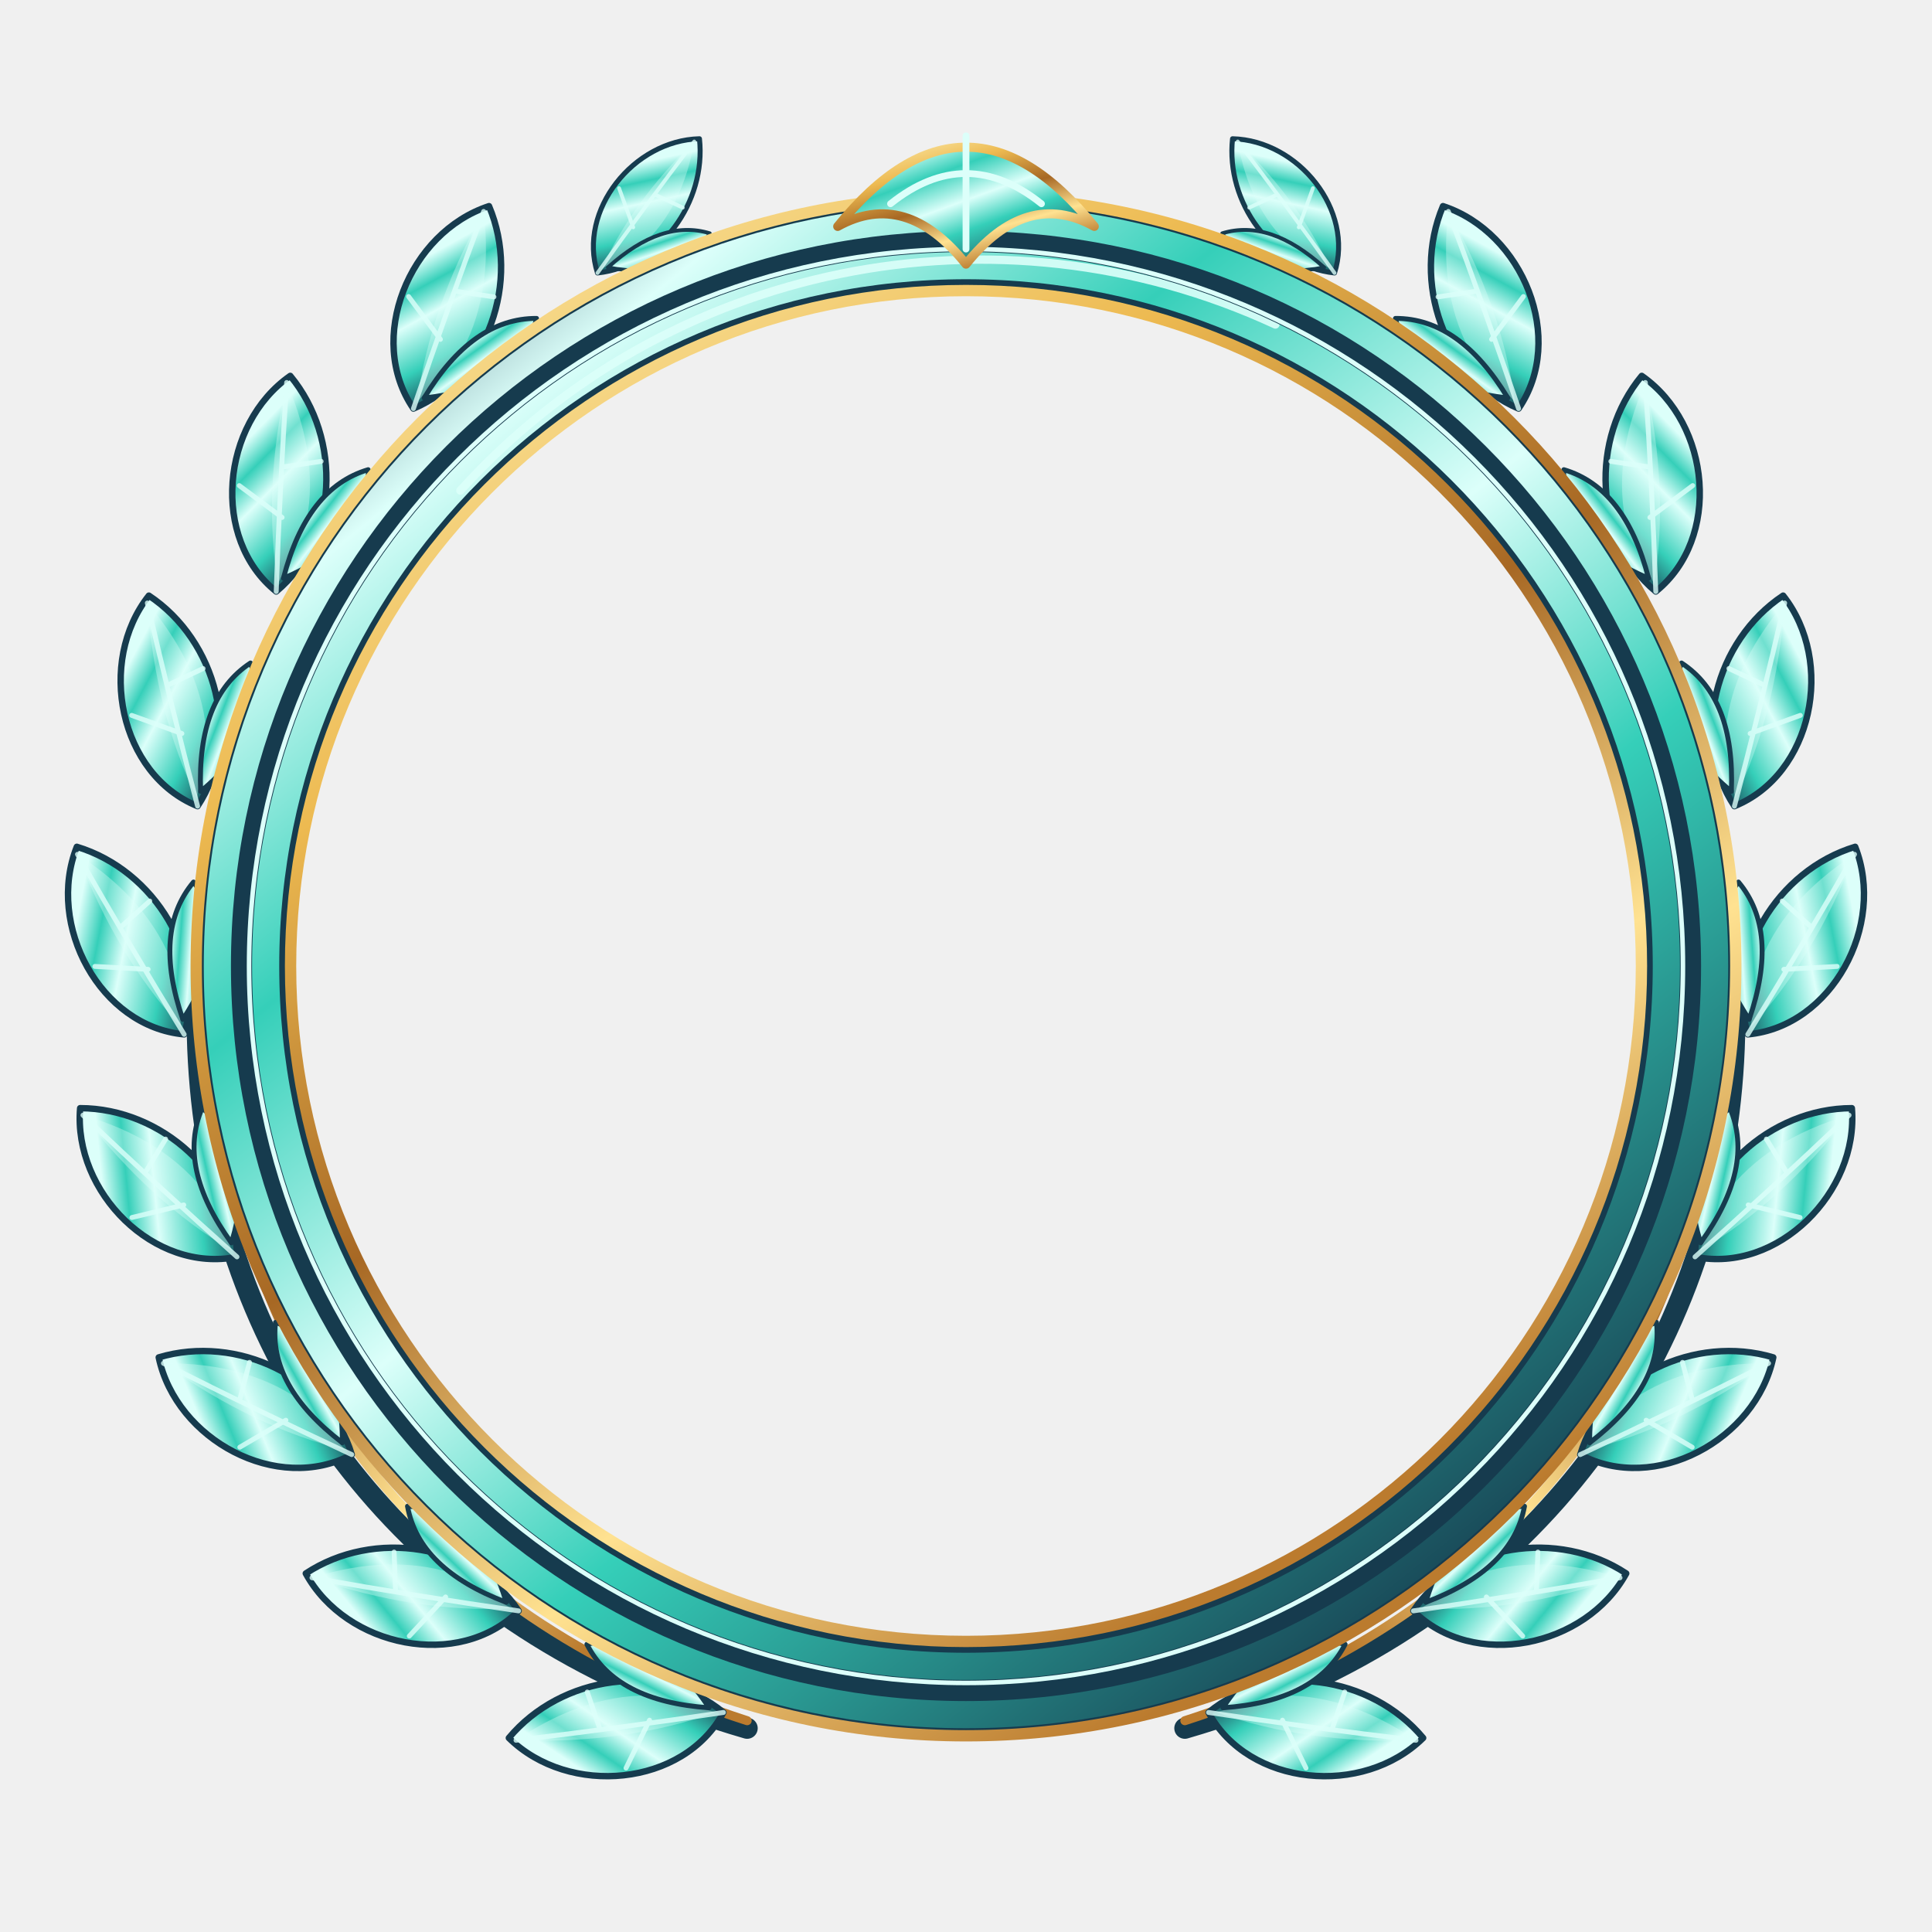
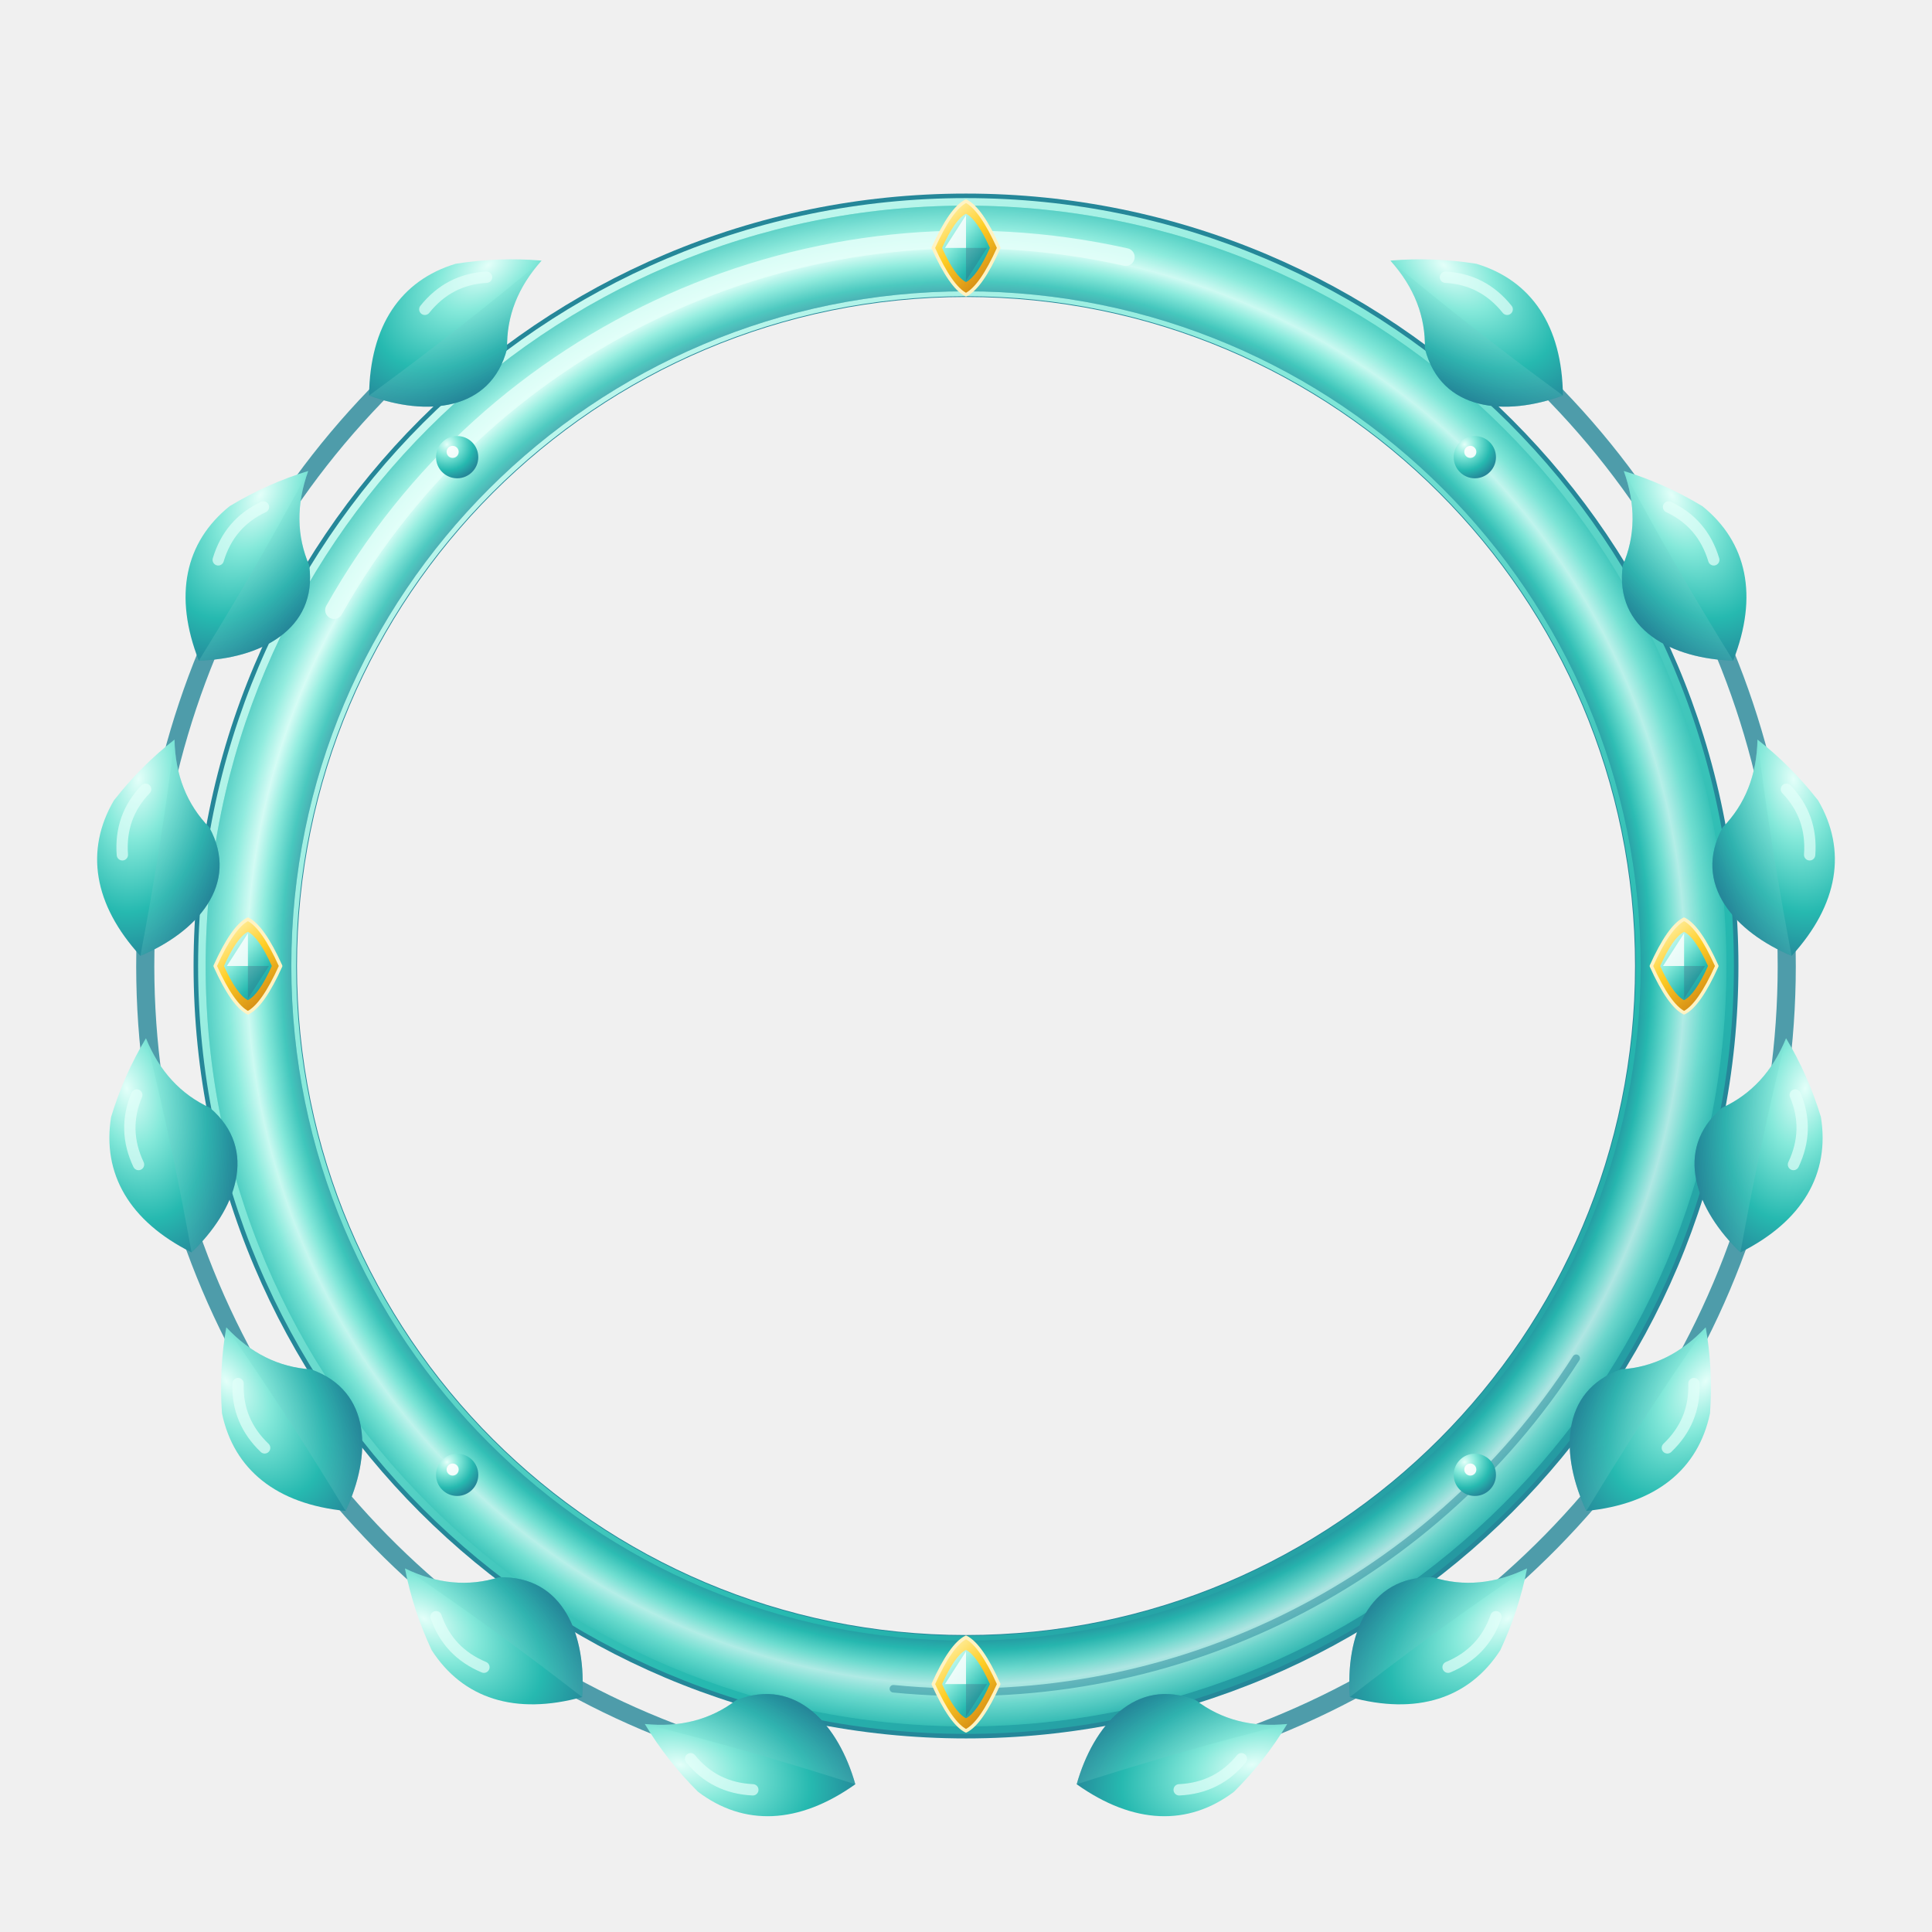
<svg xmlns="http://www.w3.org/2000/svg" width="256" height="256" viewBox="0 0 256 256">
+   <defs id="lf-native-defs">
+     <linearGradient id="lf-metal" x1=".15" y1="0" x2=".8" y2="1">
+       <stop stop-color="#D5FFF9" />
+       <stop offset=".48" stop-color="#70DDD6" />
+       <stop offset="1" stop-color="#3C9CAB" />
+     </linearGradient>
+     <linearGradient id="lf-gold" x1=".15" y1="0" x2=".8" y2="1">
+       <stop stop-color="#FFFBC1" />
+       <stop offset=".48" stop-color="#FFD34C" />
+       <stop offset="1" stop-color="#E6A13F" />
+     </linearGradient>
+     <linearGradient id="lf-silver" x1=".15" y1="0" x2=".8" y2="1">
+       <stop stop-color="#FFFFFF" />
+       <stop offset=".48" stop-color="#DBEAFF" />
+       <stop offset="1" stop-color="#94AEDC" />
+     </linearGradient>
+     <radialGradient id="lf-surface" cx=".26" cy=".1" r="1.1">
+       <stop stop-color="#7FE3E0" />
+       <stop offset=".52" stop-color="#318EAF" />
+       <stop offset="1" stop-color="#314B81" />
+     </radialGradient>
+     <linearGradient id="lf-gloss" x1="0" y1="0" x2=".9" y2="1">
+       <stop stop-color="#FFFFFF" stop-opacity=".65" />
+       <stop offset="1" stop-color="#FFFFFF" stop-opacity="0" />
+     </linearGradient>
+     <linearGradient id="lf-shade" x1="0" y1="0" x2="0" y2="1">
+       <stop stop-color="#31418B" stop-opacity="0" />
+       <stop offset="1" stop-color="#31418B" stop-opacity=".3" />
+     </linearGradient>
+   </defs>
  <defs>
    <linearGradient id="band" x1="0" y1="0" x2=".8" y2="1">
      <stop offset="0" stop-color="#163b4e" />
      <stop offset="0.16" stop-color="#dcfffa" />
      <stop offset="0.33" stop-color="#35cfb9" />
      <stop offset="0.52" stop-color="#dcfffa" />
      <stop offset="0.68" stop-color="#35cfb9" />
      <stop offset="1" stop-color="#163b4e" />
    </linearGradient>
    <linearGradient id="leaf" x1="0" y1="1" x2=".5" y2="0">
      <stop offset="0" stop-color="#163b4e" />
      <stop offset="0.3" stop-color="#35cfb9" />
      <stop offset="0.62" stop-color="#dcfffa" />
      <stop offset="0.82" stop-color="#35cfb9" />
      <stop offset="1" stop-color="#dcfffa" />
    </linearGradient>
    <linearGradient id="gold" x1="0" y1="0" x2=".6" y2="1">
      <stop offset="0" stop-color="#fff5bd" />
      <stop offset="0.3" stop-color="#edba51" />
      <stop offset="0.55" stop-color="#a76824" />
      <stop offset="0.78" stop-color="#ffe291" />
      <stop offset="1" stop-color="#bb7b2e" />
    </linearGradient>
    <linearGradient id="enamel" x1="0" y1="0" x2="0" y2="1">
      <stop offset="0" stop-color="#dcfffa" />
      <stop offset="0.32" stop-color="#35cfb9" />
      <stop offset="0.7" stop-color="#163b4e" />
      <stop offset="1" stop-color="#35cfb9" />
    </linearGradient>
  </defs>
-   <g stroke-linecap="round" stroke-linejoin="round">
-     <path d="M99 229C16 205 1 106 69 44" fill="none" stroke="#163b4e" stroke-width="2.8" />
-     <path d="M99 228C18 202 5 107 69 44" fill="none" stroke="url(#gold)" stroke-width="1.2" />
-     <g transform="translate(95.86 226.91) rotate(198) scale(1)">
-       <path d="M0 0C2 -11 16 -17 26 -12C22 -2 10 4 0 0Z" fill="url(#leaf)" stroke="#163b4e" stroke-width=".85" />
-       <path d="M1 -.3Q11 -8 25 -12Q18 -3 9 -.6Z" fill="#dcfffa" opacity=".35" />
-       <path d="M0 0Q12 -6 25 -12M9 -4L10 -11M15 -7L18 -3" fill="none" stroke="#dcfffa" stroke-width=".65" opacity=".8" />
-       <path d="M2 0Q12 8 20 3Q14 -3 2 0Z" fill="url(#leaf)" stroke="#163b4e" stroke-width=".65" />
-     </g>
-     <g transform="translate(68.72 213.45) rotate(214.75) scale(1)">
-       <path d="M0 0C2 -11 16 -17 26 -12C22 -2 10 4 0 0Z" fill="url(#leaf)" stroke="#163b4e" stroke-width=".85" />
-       <path d="M1 -.3Q11 -8 25 -12Q18 -3 9 -.6Z" fill="#dcfffa" opacity=".35" />
-       <path d="M0 0Q12 -6 25 -12M9 -4L10 -11M15 -7L18 -3" fill="none" stroke="#dcfffa" stroke-width=".65" opacity=".8" />
-       <path d="M2 0Q12 8 20 3Q14 -3 2 0Z" fill="url(#leaf)" stroke="#163b4e" stroke-width=".65" />
-     </g>
-     <g transform="translate(46.61 192.74) rotate(231.5) scale(1)">
-       <path d="M0 0C2 -11 16 -17 26 -12C22 -2 10 4 0 0Z" fill="url(#leaf)" stroke="#163b4e" stroke-width=".85" />
-       <path d="M1 -.3Q11 -8 25 -12Q18 -3 9 -.6Z" fill="#dcfffa" opacity=".35" />
-       <path d="M0 0Q12 -6 25 -12M9 -4L10 -11M15 -7L18 -3" fill="none" stroke="#dcfffa" stroke-width=".65" opacity=".8" />
-       <path d="M2 0Q12 8 20 3Q14 -3 2 0Z" fill="url(#leaf)" stroke="#163b4e" stroke-width=".65" />
-     </g>
-     <g transform="translate(31.4 166.54) rotate(248.25) scale(1)">
-       <path d="M0 0C2 -11 16 -17 26 -12C22 -2 10 4 0 0Z" fill="url(#leaf)" stroke="#163b4e" stroke-width=".85" />
-       <path d="M1 -.3Q11 -8 25 -12Q18 -3 9 -.6Z" fill="#dcfffa" opacity=".35" />
-       <path d="M0 0Q12 -6 25 -12M9 -4L10 -11M15 -7L18 -3" fill="none" stroke="#dcfffa" stroke-width=".65" opacity=".8" />
-       <path d="M2 0Q12 8 20 3Q14 -3 2 0Z" fill="url(#leaf)" stroke="#163b4e" stroke-width=".65" />
-     </g>
-     <g transform="translate(24.4 137.06) rotate(265) scale(1)">
-       <path d="M0 0C2 -11 16 -17 26 -12C22 -2 10 4 0 0Z" fill="url(#leaf)" stroke="#163b4e" stroke-width=".85" />
-       <path d="M1 -.3Q11 -8 25 -12Q18 -3 9 -.6Z" fill="#dcfffa" opacity=".35" />
-       <path d="M0 0Q12 -6 25 -12M9 -4L10 -11M15 -7L18 -3" fill="none" stroke="#dcfffa" stroke-width=".65" opacity=".8" />
-       <path d="M2 0Q12 8 20 3Q14 -3 2 0Z" fill="url(#leaf)" stroke="#163b4e" stroke-width=".65" />
-     </g>
-     <g transform="translate(26.18 106.82) rotate(281.75) scale(1)">
-       <path d="M0 0C2 -11 16 -17 26 -12C22 -2 10 4 0 0Z" fill="url(#leaf)" stroke="#163b4e" stroke-width=".85" />
-       <path d="M1 -.3Q11 -8 25 -12Q18 -3 9 -.6Z" fill="#dcfffa" opacity=".35" />
-       <path d="M0 0Q12 -6 25 -12M9 -4L10 -11M15 -7L18 -3" fill="none" stroke="#dcfffa" stroke-width=".65" opacity=".8" />
-       <path d="M2 0Q12 8 20 3Q14 -3 2 0Z" fill="url(#leaf)" stroke="#163b4e" stroke-width=".65" />
-     </g>
-     <g transform="translate(36.6 78.38) rotate(298.5) scale(1)">
-       <path d="M0 0C2 -11 16 -17 26 -12C22 -2 10 4 0 0Z" fill="url(#leaf)" stroke="#163b4e" stroke-width=".85" />
-       <path d="M1 -.3Q11 -8 25 -12Q18 -3 9 -.6Z" fill="#dcfffa" opacity=".35" />
-       <path d="M0 0Q12 -6 25 -12M9 -4L10 -11M15 -7L18 -3" fill="none" stroke="#dcfffa" stroke-width=".65" opacity=".8" />
-       <path d="M2 0Q12 8 20 3Q14 -3 2 0Z" fill="url(#leaf)" stroke="#163b4e" stroke-width=".65" />
-     </g>
-     <g transform="translate(54.78 54.14) rotate(315.25) scale(1)">
-       <path d="M0 0C2 -11 16 -17 26 -12C22 -2 10 4 0 0Z" fill="url(#leaf)" stroke="#163b4e" stroke-width=".85" />
-       <path d="M1 -.3Q11 -8 25 -12Q18 -3 9 -.6Z" fill="#dcfffa" opacity=".35" />
-       <path d="M0 0Q12 -6 25 -12M9 -4L10 -11M15 -7L18 -3" fill="none" stroke="#dcfffa" stroke-width=".65" opacity=".8" />
-       <path d="M2 0Q12 8 20 3Q14 -3 2 0Z" fill="url(#leaf)" stroke="#163b4e" stroke-width=".65" />
-     </g>
-     <g transform="translate(79.17 36.17) rotate(332) scale(0.78)">
-       <path d="M0 0C2 -11 16 -17 26 -12C22 -2 10 4 0 0Z" fill="url(#leaf)" stroke="#163b4e" stroke-width=".85" />
-       <path d="M1 -.3Q11 -8 25 -12Q18 -3 9 -.6Z" fill="#dcfffa" opacity=".35" />
-       <path d="M0 0Q12 -6 25 -12M9 -4L10 -11M15 -7L18 -3" fill="none" stroke="#dcfffa" stroke-width=".65" opacity=".8" />
-       <path d="M2 0Q12 8 20 3Q14 -3 2 0Z" fill="url(#leaf)" stroke="#163b4e" stroke-width=".65" />
+   <defs>
+     <mask id="lf-center-clear">
+       <rect width="256" height="256" fill="white" />
+       <circle cx="128" cy="128" r="88.75" fill="black" />
+     </mask>
+   </defs>
+   <defs>
+     <radialGradient id="lc-profile" cx=".5" cy=".5" r=".5">
+       <stop offset="0" stop-color="#258799" />
+       <stop offset="0.872" stop-color="#258799" />
+       <stop offset="0.892" stop-color="#26b9b0" />
+       <stop offset="0.917" stop-color="#85e9da" />
+       <stop offset="0.937" stop-color="#e3fff9" />
+       <stop offset="0.962" stop-color="#85e9da" />
+       <stop offset="1" stop-color="#26b9b0" />
+     </radialGradient>
+     <linearGradient id="lc-direction" x1=".12" y1="0" x2=".87" y2="1">
+       <stop offset="0" stop-color="#e3fff9" />
+       <stop offset="0.36" stop-color="#85e9da" />
+       <stop offset="0.72" stop-color="#26b9b0" />
+       <stop offset="1" stop-color="#258799" />
+     </linearGradient>
+     <radialGradient id="lc-leaf" cx=".26" cy=".2" r=".85">
+       <stop offset="0" stop-color="#e3fff9" />
+       <stop offset="0.32" stop-color="#85e9da" />
+       <stop offset="0.72" stop-color="#26b9b0" />
+       <stop offset="1" stop-color="#258799" />
+     </radialGradient>
+     <linearGradient id="lc-leaf-fold" x1="0" y1="0" x2="1" y2=".5">
+       <stop offset="0" stop-color="#85e9da" />
+       <stop offset="1" stop-color="#258799" />
+     </linearGradient>
+     <linearGradient id="lc-mount" x1=".18" y1="0" x2=".8" y2="1">
+       <stop offset="0" stop-color="#fff6bf" />
+       <stop offset="0.45" stop-color="#ffce25" />
+       <stop offset="1" stop-color="#cb7d10" />
+     </linearGradient>
+     <radialGradient id="lc-gold-leaf" cx=".26" cy=".15" r=".8">
+       <stop offset="0" stop-color="#fffac7" />
+       <stop offset="0.3" stop-color="#ffe345" />
+       <stop offset="0.72" stop-color="#f5b20e" />
+       <stop offset="1" stop-color="#c17b0d" />
+     </radialGradient>
+   </defs>
+   <g id="lf-native-frame" stroke-linecap="round" stroke-linejoin="round">
+     <path fill="#258799" fill-rule="evenodd" d="M25.65 128a102.35 102.35 0 1 0 204.7 0a102.35 102.35 0 1 0 -204.7 0ZM39.35 128a88.65 88.65 0 1 1 177.3 0a88.65 88.65 0 1 1 -177.3 0Z" />
+     <path fill="url(#lc-direction)" fill-rule="evenodd" d="M26.25 128a101.75 101.75 0 1 0 203.5 0a101.75 101.75 0 1 0 -203.5 0ZM39.25 128a88.75 88.75 0 1 1 177.5 0a88.75 88.75 0 1 1 -177.5 0Z" />
+     <path fill="url(#lc-profile)" fill-rule="evenodd" d="M27.25 128a100.75 100.75 0 1 0 201.5 0a100.75 100.75 0 1 0 -201.5 0ZM38.6 128a89.4 89.4 0 1 1 178.8 0a89.4 89.4 0 1 1 -178.8 0Z" />
+     <path fill="url(#lc-direction)" fill-rule="evenodd" d="M27.25 128a100.75 100.75 0 1 0 201.5 0a100.75 100.75 0 1 0 -201.5 0ZM38.6 128a89.4 89.4 0 1 1 178.8 0a89.4 89.4 0 1 1 -178.8 0Z" opacity=".27" />
+     <path d="M44.263 80.838A96.25 96.25 0 0 1 149.175 34.060" fill="none" stroke="#e3fff9" stroke-width="2.35" opacity="0.85" />
+     <path d="M208.850 179.975A96.25 96.25 0 0 1 118.375 223.769" fill="none" stroke="#258799" stroke-width="1.0" opacity="0.5" />
+     <path d="M101.691 233.520A108.75 108.75 0 0 1 58.097 44.693" fill="none" stroke="#258799" stroke-width="2.4" opacity="0.8" />
+     <g transform="translate(101.691 233.520) rotate(284) scale(1 1)">
+       <path d="M0 12C-7 6 -9-1 -6-8Q-3-13 1-17Q2-10 7-6C12 1 7 8 0 12Z" fill="url(#lc-leaf)" />
+       <path d="M1-17Q1-3 0 12C7 8 12 1 7-6Q2-10 1-17Z" fill="url(#lc-leaf-fold)" opacity=".32" />
+       <path d="M-2-10Q-5-6 -4-1" fill="none" stroke="#e3fff9" stroke-width="1.5" opacity="0.7" />
+     </g>
+     <g transform="translate(67.188 218.158) rotate(304) scale(1 1)">
+       <path d="M0 12C-7 6 -9-1 -6-8Q-3-13 1-17Q2-10 7-6C12 1 7 8 0 12Z" fill="url(#lc-leaf)" />
+       <path d="M1-17Q1-3 0 12C7 8 12 1 7-6Q2-10 1-17Z" fill="url(#lc-leaf-fold)" opacity=".32" />
+       <path d="M-2-10Q-5-6 -4-1" fill="none" stroke="#e3fff9" stroke-width="1.5" opacity="0.7" />
+     </g>
+     <g transform="translate(38.917 190.376) rotate(325) scale(1 1)">
+       <path d="M0 12C-7 6 -9-1 -6-8Q-3-13 1-17Q2-10 7-6C12 1 7 8 0 12Z" fill="url(#lc-leaf)" />
+       <path d="M1-17Q1-3 0 12C7 8 12 1 7-6Q2-10 1-17Z" fill="url(#lc-leaf-fold)" opacity=".32" />
+       <path d="M-2-10Q-5-6 -4-1" fill="none" stroke="#e3fff9" stroke-width="1.5" opacity="0.7" />
+     </g>
+     <g transform="translate(22.480 154.309) rotate(346) scale(1 1)">
+       <path d="M0 12C-7 6 -9-1 -6-8Q-3-13 1-17Q2-10 7-6C12 1 7 8 0 12Z" fill="url(#lc-leaf)" />
+       <path d="M1-17Q1-3 0 12C7 8 12 1 7-6Q2-10 1-17Z" fill="url(#lc-leaf-fold)" opacity=".32" />
+       <path d="M-2-10Q-5-6 -4-1" fill="none" stroke="#e3fff9" stroke-width="1.5" opacity="0.7" />
+     </g>
+     <g transform="translate(20.061 114.747) rotate(367) scale(1 1)">
+       <path d="M0 12C-7 6 -9-1 -6-8Q-3-13 1-17Q2-10 7-6C12 1 7 8 0 12Z" fill="url(#lc-leaf)" />
+       <path d="M1-17Q1-3 0 12C7 8 12 1 7-6Q2-10 1-17Z" fill="url(#lc-leaf-fold)" opacity=".32" />
+       <path d="M-2-10Q-5-6 -4-1" fill="none" stroke="#e3fff9" stroke-width="1.5" opacity="0.7" />
+     </g>
+     <g transform="translate(31.979 76.945) rotate(388) scale(1 1)">
+       <path d="M0 12C-7 6 -9-1 -6-8Q-3-13 1-17Q2-10 7-6C12 1 7 8 0 12Z" fill="url(#lc-leaf)" />
+       <path d="M1-17Q1-3 0 12C7 8 12 1 7-6Q2-10 1-17Z" fill="url(#lc-leaf-fold)" opacity=".32" />
+       <path d="M-2-10Q-5-6 -4-1" fill="none" stroke="#e3fff9" stroke-width="1.5" opacity="0.7" />
+     </g>
+     <g transform="translate(58.097 44.693) rotate(410) scale(1 1)">
+       <path d="M0 12C-7 6 -9-1 -6-8Q-3-13 1-17Q2-10 7-6C12 1 7 8 0 12Z" fill="url(#lc-leaf)" />
+       <path d="M1-17Q1-3 0 12C7 8 12 1 7-6Q2-10 1-17Z" fill="url(#lc-leaf-fold)" opacity=".32" />
+       <path d="M-2-10Q-5-6 -4-1" fill="none" stroke="#e3fff9" stroke-width="1.5" opacity="0.7" />
    </g>
    <g transform="translate(256 0) scale(-1 1)">
-       <path d="M99 229C16 205 1 106 69 44" fill="none" stroke="#163b4e" stroke-width="2.8" />
-       <path d="M99 228C18 202 5 107 69 44" fill="none" stroke="url(#gold)" stroke-width="1.2" />
-       <g transform="translate(95.86 226.91) rotate(198) scale(1)">
-         <path d="M0 0C2 -11 16 -17 26 -12C22 -2 10 4 0 0Z" fill="url(#leaf)" stroke="#163b4e" stroke-width=".85" />
-         <path d="M1 -.3Q11 -8 25 -12Q18 -3 9 -.6Z" fill="#dcfffa" opacity=".35" />
-         <path d="M0 0Q12 -6 25 -12M9 -4L10 -11M15 -7L18 -3" fill="none" stroke="#dcfffa" stroke-width=".65" opacity=".8" />
-         <path d="M2 0Q12 8 20 3Q14 -3 2 0Z" fill="url(#leaf)" stroke="#163b4e" stroke-width=".65" />
-       </g>
-       <g transform="translate(68.72 213.45) rotate(214.75) scale(1)">
-         <path d="M0 0C2 -11 16 -17 26 -12C22 -2 10 4 0 0Z" fill="url(#leaf)" stroke="#163b4e" stroke-width=".85" />
-         <path d="M1 -.3Q11 -8 25 -12Q18 -3 9 -.6Z" fill="#dcfffa" opacity=".35" />
-         <path d="M0 0Q12 -6 25 -12M9 -4L10 -11M15 -7L18 -3" fill="none" stroke="#dcfffa" stroke-width=".65" opacity=".8" />
-         <path d="M2 0Q12 8 20 3Q14 -3 2 0Z" fill="url(#leaf)" stroke="#163b4e" stroke-width=".65" />
-       </g>
-       <g transform="translate(46.61 192.74) rotate(231.5) scale(1)">
-         <path d="M0 0C2 -11 16 -17 26 -12C22 -2 10 4 0 0Z" fill="url(#leaf)" stroke="#163b4e" stroke-width=".85" />
-         <path d="M1 -.3Q11 -8 25 -12Q18 -3 9 -.6Z" fill="#dcfffa" opacity=".35" />
-         <path d="M0 0Q12 -6 25 -12M9 -4L10 -11M15 -7L18 -3" fill="none" stroke="#dcfffa" stroke-width=".65" opacity=".8" />
-         <path d="M2 0Q12 8 20 3Q14 -3 2 0Z" fill="url(#leaf)" stroke="#163b4e" stroke-width=".65" />
-       </g>
-       <g transform="translate(31.4 166.54) rotate(248.25) scale(1)">
-         <path d="M0 0C2 -11 16 -17 26 -12C22 -2 10 4 0 0Z" fill="url(#leaf)" stroke="#163b4e" stroke-width=".85" />
-         <path d="M1 -.3Q11 -8 25 -12Q18 -3 9 -.6Z" fill="#dcfffa" opacity=".35" />
-         <path d="M0 0Q12 -6 25 -12M9 -4L10 -11M15 -7L18 -3" fill="none" stroke="#dcfffa" stroke-width=".65" opacity=".8" />
-         <path d="M2 0Q12 8 20 3Q14 -3 2 0Z" fill="url(#leaf)" stroke="#163b4e" stroke-width=".65" />
-       </g>
-       <g transform="translate(24.4 137.06) rotate(265) scale(1)">
-         <path d="M0 0C2 -11 16 -17 26 -12C22 -2 10 4 0 0Z" fill="url(#leaf)" stroke="#163b4e" stroke-width=".85" />
-         <path d="M1 -.3Q11 -8 25 -12Q18 -3 9 -.6Z" fill="#dcfffa" opacity=".35" />
-         <path d="M0 0Q12 -6 25 -12M9 -4L10 -11M15 -7L18 -3" fill="none" stroke="#dcfffa" stroke-width=".65" opacity=".8" />
-         <path d="M2 0Q12 8 20 3Q14 -3 2 0Z" fill="url(#leaf)" stroke="#163b4e" stroke-width=".65" />
-       </g>
-       <g transform="translate(26.18 106.82) rotate(281.75) scale(1)">
-         <path d="M0 0C2 -11 16 -17 26 -12C22 -2 10 4 0 0Z" fill="url(#leaf)" stroke="#163b4e" stroke-width=".85" />
-         <path d="M1 -.3Q11 -8 25 -12Q18 -3 9 -.6Z" fill="#dcfffa" opacity=".35" />
-         <path d="M0 0Q12 -6 25 -12M9 -4L10 -11M15 -7L18 -3" fill="none" stroke="#dcfffa" stroke-width=".65" opacity=".8" />
-         <path d="M2 0Q12 8 20 3Q14 -3 2 0Z" fill="url(#leaf)" stroke="#163b4e" stroke-width=".65" />
-       </g>
-       <g transform="translate(36.6 78.38) rotate(298.5) scale(1)">
-         <path d="M0 0C2 -11 16 -17 26 -12C22 -2 10 4 0 0Z" fill="url(#leaf)" stroke="#163b4e" stroke-width=".85" />
-         <path d="M1 -.3Q11 -8 25 -12Q18 -3 9 -.6Z" fill="#dcfffa" opacity=".35" />
-         <path d="M0 0Q12 -6 25 -12M9 -4L10 -11M15 -7L18 -3" fill="none" stroke="#dcfffa" stroke-width=".65" opacity=".8" />
-         <path d="M2 0Q12 8 20 3Q14 -3 2 0Z" fill="url(#leaf)" stroke="#163b4e" stroke-width=".65" />
-       </g>
-       <g transform="translate(54.78 54.14) rotate(315.25) scale(1)">
-         <path d="M0 0C2 -11 16 -17 26 -12C22 -2 10 4 0 0Z" fill="url(#leaf)" stroke="#163b4e" stroke-width=".85" />
-         <path d="M1 -.3Q11 -8 25 -12Q18 -3 9 -.6Z" fill="#dcfffa" opacity=".35" />
-         <path d="M0 0Q12 -6 25 -12M9 -4L10 -11M15 -7L18 -3" fill="none" stroke="#dcfffa" stroke-width=".65" opacity=".8" />
-         <path d="M2 0Q12 8 20 3Q14 -3 2 0Z" fill="url(#leaf)" stroke="#163b4e" stroke-width=".65" />
-       </g>
-       <g transform="translate(79.17 36.17) rotate(332) scale(0.78)">
-         <path d="M0 0C2 -11 16 -17 26 -12C22 -2 10 4 0 0Z" fill="url(#leaf)" stroke="#163b4e" stroke-width=".85" />
-         <path d="M1 -.3Q11 -8 25 -12Q18 -3 9 -.6Z" fill="#dcfffa" opacity=".35" />
-         <path d="M0 0Q12 -6 25 -12M9 -4L10 -11M15 -7L18 -3" fill="none" stroke="#dcfffa" stroke-width=".65" opacity=".8" />
-         <path d="M2 0Q12 8 20 3Q14 -3 2 0Z" fill="url(#leaf)" stroke="#163b4e" stroke-width=".65" />
-       </g>
-     </g>
-     <circle cx="128" cy="128" r="96" fill="none" stroke="#163b4e" stroke-width="12" />
-     <circle cx="128" cy="128" r="96" fill="none" stroke="url(#band)" stroke-width="10" />
-     <circle cx="128" cy="128" r="102" fill="none" stroke="url(#gold)" stroke-width="1.5" />
-     <circle cx="128" cy="128" r="89.5" fill="none" stroke="url(#gold)" stroke-width="1.5" />
-     <path d="M61 65A93 93 0 0 1 169 43" fill="none" stroke="#dcfffa" stroke-width="1.1" opacity=".9" />
-     <circle cx="128" cy="128" r="96" fill="none" stroke="#dcfffa" stroke-width=".65" stroke-dasharray="1 3" />
-     <circle cx="128" cy="128" r="96" fill="none" stroke="#163b4e" stroke-width="2.8" />
-     <circle cx="128" cy="128" r="95" fill="none" stroke="#dcfffa" stroke-width=".6" />
-     <path d="M111 30Q128 9 145 30Q136 25 128 35Q120 25 111 30Z" fill="url(#band)" stroke="url(#gold)" stroke-width="1.2" />
-     <path d="M128 18V33M118 27Q128 19 138 27" fill="none" stroke="#dcfffa" stroke-width=".9" />
+       <path d="M101.691 233.520A108.75 108.75 0 0 1 58.097 44.693" fill="none" stroke="#258799" stroke-width="2.4" opacity="0.8" />
+       <g transform="translate(101.691 233.520) rotate(284) scale(1 1)">
+         <path d="M0 12C-7 6 -9-1 -6-8Q-3-13 1-17Q2-10 7-6C12 1 7 8 0 12Z" fill="url(#lc-leaf)" />
+         <path d="M1-17Q1-3 0 12C7 8 12 1 7-6Q2-10 1-17Z" fill="url(#lc-leaf-fold)" opacity=".32" />
+         <path d="M-2-10Q-5-6 -4-1" fill="none" stroke="#e3fff9" stroke-width="1.5" opacity="0.7" />
+       </g>
+       <g transform="translate(67.188 218.158) rotate(304) scale(1 1)">
+         <path d="M0 12C-7 6 -9-1 -6-8Q-3-13 1-17Q2-10 7-6C12 1 7 8 0 12Z" fill="url(#lc-leaf)" />
+         <path d="M1-17Q1-3 0 12C7 8 12 1 7-6Q2-10 1-17Z" fill="url(#lc-leaf-fold)" opacity=".32" />
+         <path d="M-2-10Q-5-6 -4-1" fill="none" stroke="#e3fff9" stroke-width="1.5" opacity="0.7" />
+       </g>
+       <g transform="translate(38.917 190.376) rotate(325) scale(1 1)">
+         <path d="M0 12C-7 6 -9-1 -6-8Q-3-13 1-17Q2-10 7-6C12 1 7 8 0 12Z" fill="url(#lc-leaf)" />
+         <path d="M1-17Q1-3 0 12C7 8 12 1 7-6Q2-10 1-17Z" fill="url(#lc-leaf-fold)" opacity=".32" />
+         <path d="M-2-10Q-5-6 -4-1" fill="none" stroke="#e3fff9" stroke-width="1.5" opacity="0.7" />
+       </g>
+       <g transform="translate(22.480 154.309) rotate(346) scale(1 1)">
+         <path d="M0 12C-7 6 -9-1 -6-8Q-3-13 1-17Q2-10 7-6C12 1 7 8 0 12Z" fill="url(#lc-leaf)" />
+         <path d="M1-17Q1-3 0 12C7 8 12 1 7-6Q2-10 1-17Z" fill="url(#lc-leaf-fold)" opacity=".32" />
+         <path d="M-2-10Q-5-6 -4-1" fill="none" stroke="#e3fff9" stroke-width="1.5" opacity="0.7" />
+       </g>
+       <g transform="translate(20.061 114.747) rotate(367) scale(1 1)">
+         <path d="M0 12C-7 6 -9-1 -6-8Q-3-13 1-17Q2-10 7-6C12 1 7 8 0 12Z" fill="url(#lc-leaf)" />
+         <path d="M1-17Q1-3 0 12C7 8 12 1 7-6Q2-10 1-17Z" fill="url(#lc-leaf-fold)" opacity=".32" />
+         <path d="M-2-10Q-5-6 -4-1" fill="none" stroke="#e3fff9" stroke-width="1.5" opacity="0.7" />
+       </g>
+       <g transform="translate(31.979 76.945) rotate(388) scale(1 1)">
+         <path d="M0 12C-7 6 -9-1 -6-8Q-3-13 1-17Q2-10 7-6C12 1 7 8 0 12Z" fill="url(#lc-leaf)" />
+         <path d="M1-17Q1-3 0 12C7 8 12 1 7-6Q2-10 1-17Z" fill="url(#lc-leaf-fold)" opacity=".32" />
+         <path d="M-2-10Q-5-6 -4-1" fill="none" stroke="#e3fff9" stroke-width="1.5" opacity="0.7" />
+       </g>
+       <g transform="translate(58.097 44.693) rotate(410) scale(1 1)">
+         <path d="M0 12C-7 6 -9-1 -6-8Q-3-13 1-17Q2-10 7-6C12 1 7 8 0 12Z" fill="url(#lc-leaf)" />
+         <path d="M1-17Q1-3 0 12C7 8 12 1 7-6Q2-10 1-17Z" fill="url(#lc-leaf-fold)" opacity=".32" />
+         <path d="M-2-10Q-5-6 -4-1" fill="none" stroke="#e3fff9" stroke-width="1.5" opacity="0.7" />
+       </g>
+     </g>
+     <path d="M128.0 26.65Q130.0 27.65 132.34 32.85Q130.0 38.05 128.0 39.05Q126.0 38.05 123.66 32.85Q126.0 27.65 128.0 26.65Z" fill="url(#lc-mount)" stroke="#fff3c3" stroke-width=".45" />
+     <path d="M128.0 26.65Q130.0 27.65 132.34 32.85Q130.0 38.05 128.0 39.05Q126.0 38.05 123.66 32.85Q126.0 27.65 128.0 26.65Z" fill="url(#lc-direction)" transform="translate(128.0 32.85) scale(.73) translate(-128.0 -32.85)" />
+     <path d="M128.0 28.51L128.0 32.85L125.21 32.85Z" fill="#fff" opacity=".82" />
+     <path d="M128.0 32.85L128.0 37.19L130.79 32.85Z" fill="#385178" opacity=".28" />
+     <path d="M128.0 216.95Q130.0 217.95 132.34 223.15Q130.0 228.35 128.0 229.35Q126.0 228.35 123.66 223.15Q126.0 217.95 128.0 216.95Z" fill="url(#lc-mount)" stroke="#fff3c3" stroke-width=".45" />
+     <path d="M128.0 216.95Q130.0 217.95 132.34 223.15Q130.0 228.35 128.0 229.35Q126.0 228.35 123.66 223.15Q126.0 217.95 128.0 216.95Z" fill="url(#lc-direction)" transform="translate(128.0 223.15) scale(.73) translate(-128.0 -223.15)" />
+     <path d="M128.0 218.81L128.0 223.15L125.21 223.15Z" fill="#fff" opacity=".82" />
+     <path d="M128.0 223.15L128.0 227.49L130.79 223.15Z" fill="#385178" opacity=".28" />
+     <path d="M32.85 121.8Q34.85 122.8 37.19 128.0Q34.85 133.2 32.85 134.2Q30.85 133.2 28.51 128.0Q30.85 122.8 32.85 121.8Z" fill="url(#lc-mount)" stroke="#fff3c3" stroke-width=".45" />
+     <path d="M32.85 121.8Q34.85 122.8 37.19 128.0Q34.85 133.2 32.85 134.2Q30.85 133.2 28.51 128.0Q30.85 122.8 32.85 121.8Z" fill="url(#lc-direction)" transform="translate(32.85 128.0) scale(.73) translate(-32.85 -128.0)" />
+     <path d="M32.85 123.66L32.85 128.0L30.06 128.0Z" fill="#fff" opacity=".82" />
+     <path d="M32.85 128.0L32.85 132.34L35.64 128.0Z" fill="#385178" opacity=".28" />
+     <path d="M223.15 121.8Q225.15 122.8 227.49 128.0Q225.15 133.2 223.15 134.2Q221.15 133.2 218.81 128.0Q221.15 122.8 223.15 121.8Z" fill="url(#lc-mount)" stroke="#fff3c3" stroke-width=".45" />
+     <path d="M223.15 121.8Q225.15 122.8 227.49 128.0Q225.15 133.2 223.15 134.2Q221.15 133.2 218.81 128.0Q221.15 122.8 223.15 121.8Z" fill="url(#lc-direction)" transform="translate(223.15 128.0) scale(.73) translate(-223.15 -128.0)" />
+     <path d="M223.15 123.66L223.15 128.0L220.36 128.0Z" fill="#fff" opacity=".82" />
+     <path d="M223.15 128.0L223.15 132.34L225.94 128.0Z" fill="#385178" opacity=".28" />
+     <circle cx="195.423" cy="195.423" r="2.8" fill="url(#lc-leaf)" />
+     <circle cx="194.823" cy="194.723" r=".8" fill="#fff" opacity=".9" />
+     <circle cx="60.577" cy="195.423" r="2.8" fill="url(#lc-leaf)" />
+     <circle cx="59.977" cy="194.723" r=".8" fill="#fff" opacity=".9" />
+     <circle cx="60.577" cy="60.577" r="2.8" fill="url(#lc-leaf)" />
+     <circle cx="59.977" cy="59.877" r=".8" fill="#fff" opacity=".9" />
+     <circle cx="195.423" cy="60.577" r="2.8" fill="url(#lc-leaf)" />
+     <circle cx="194.823" cy="59.877" r=".8" fill="#fff" opacity=".9" />
  </g>
</svg>
